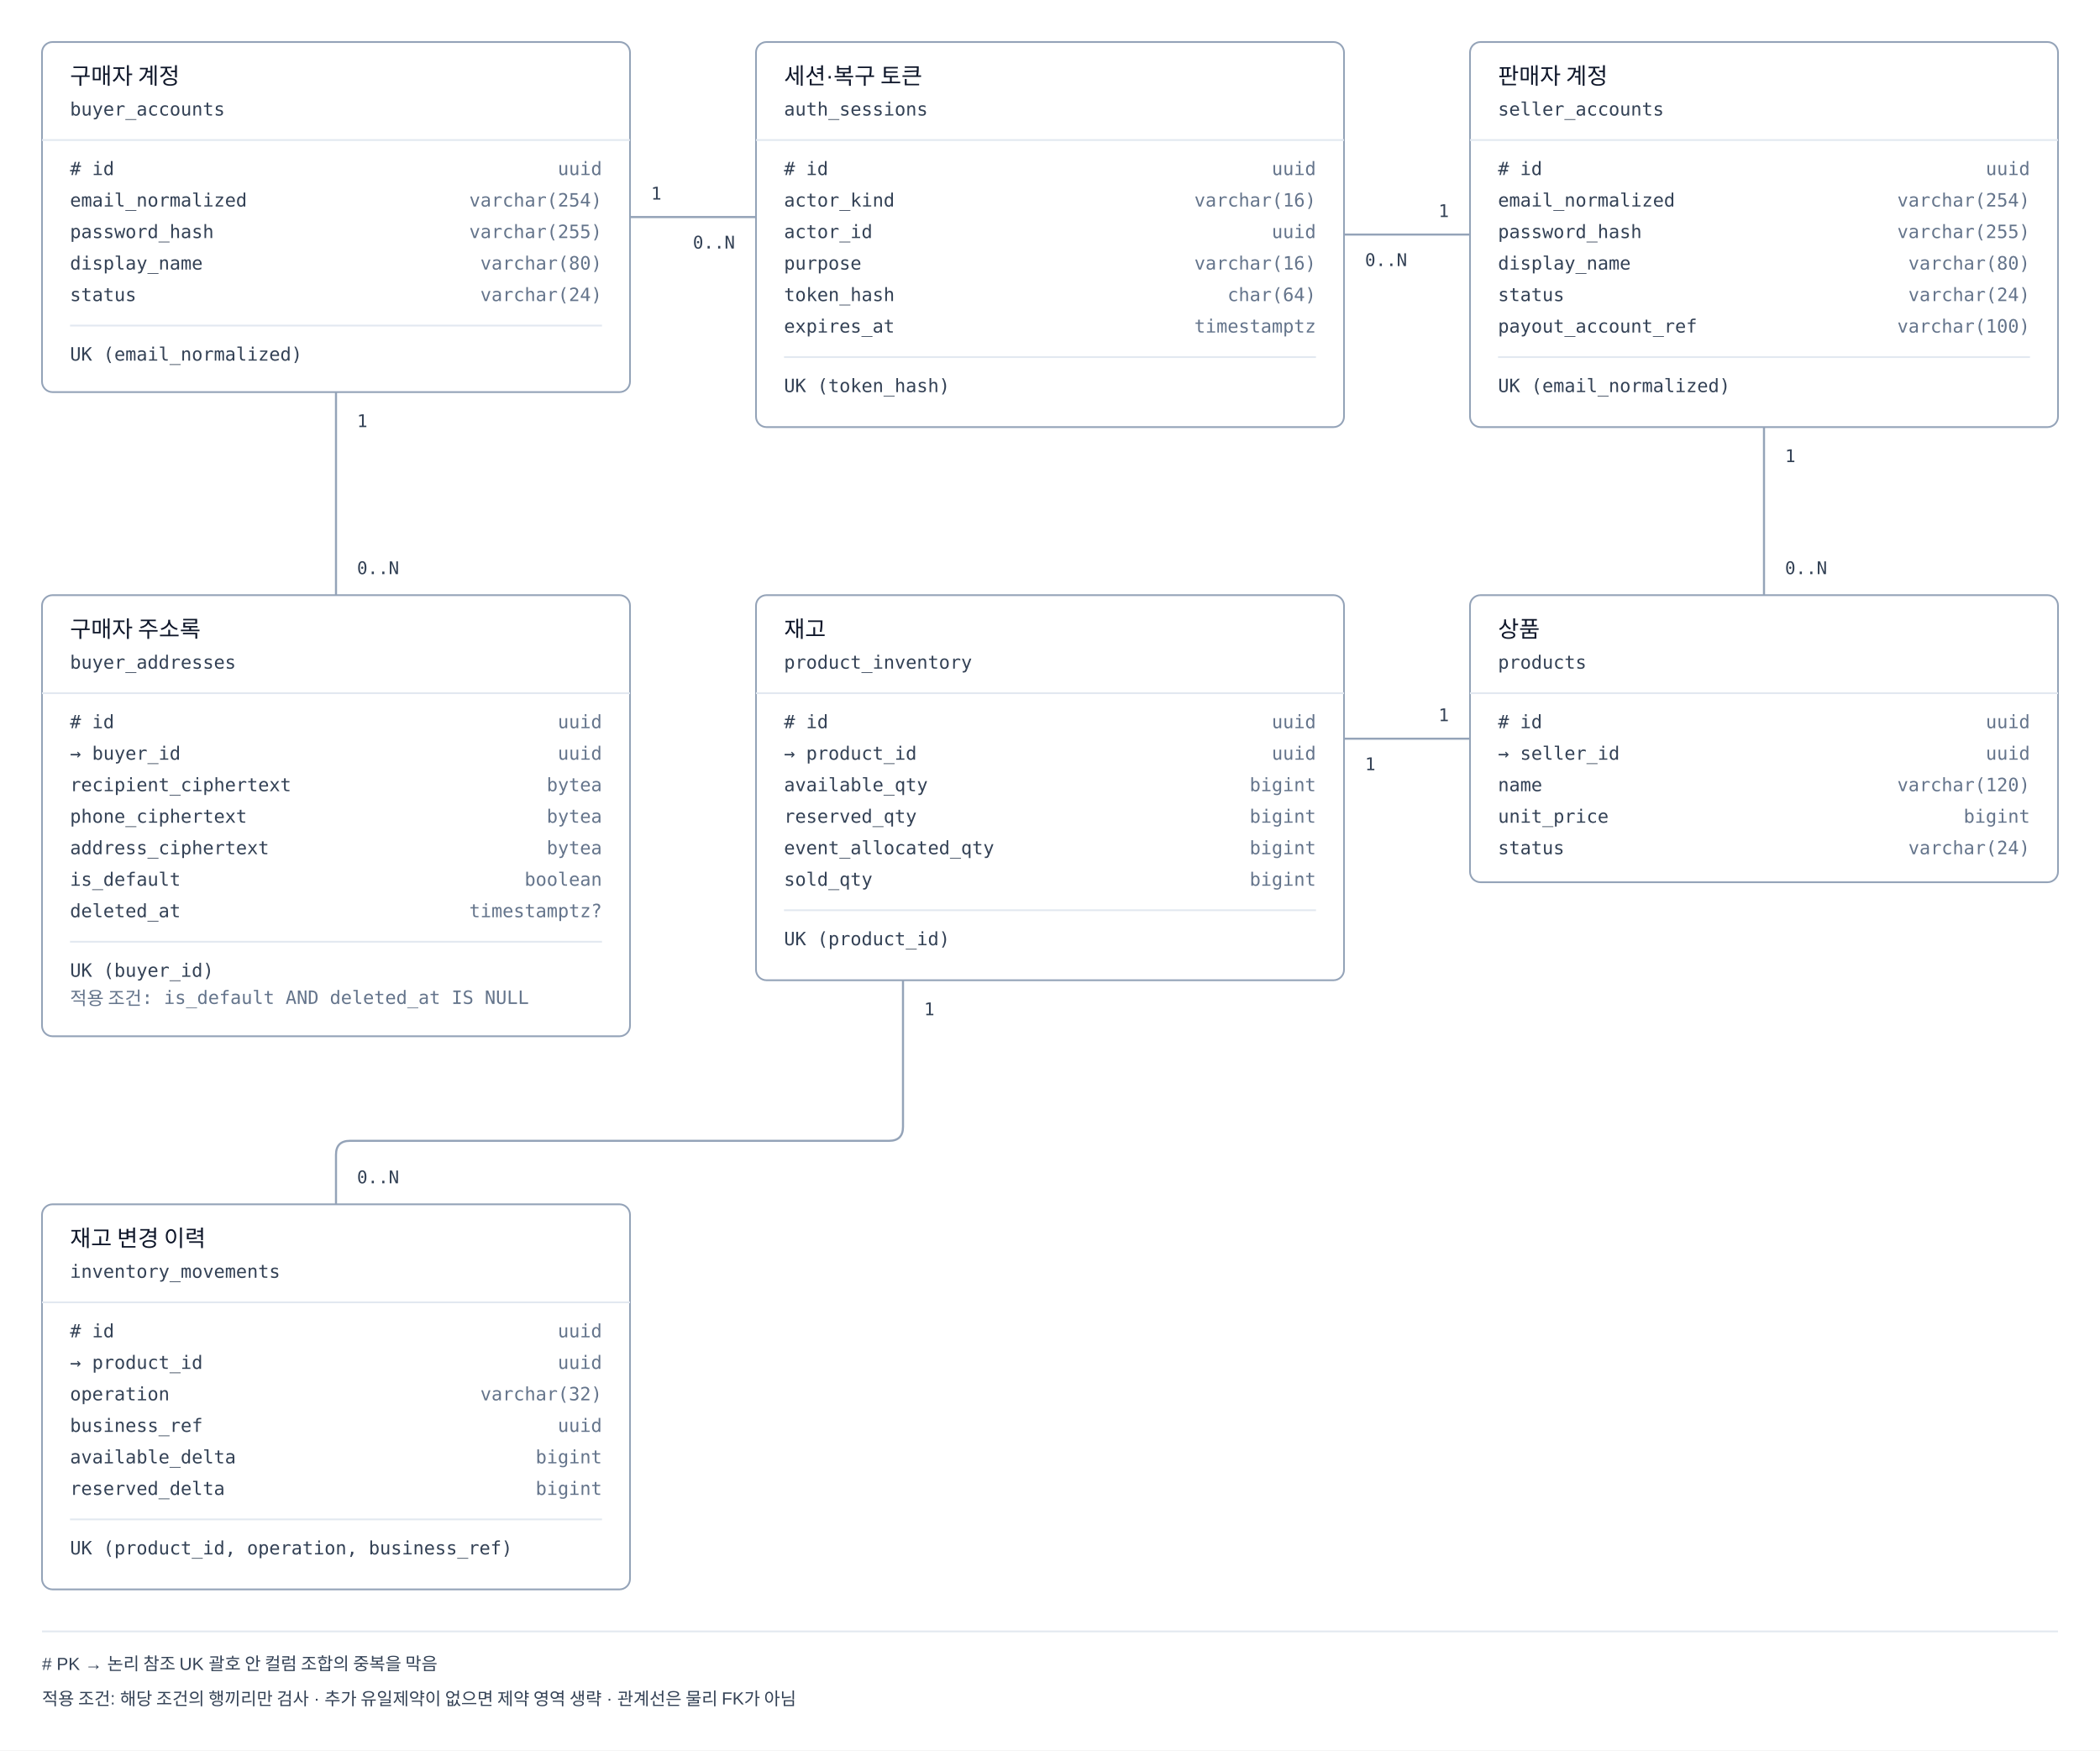
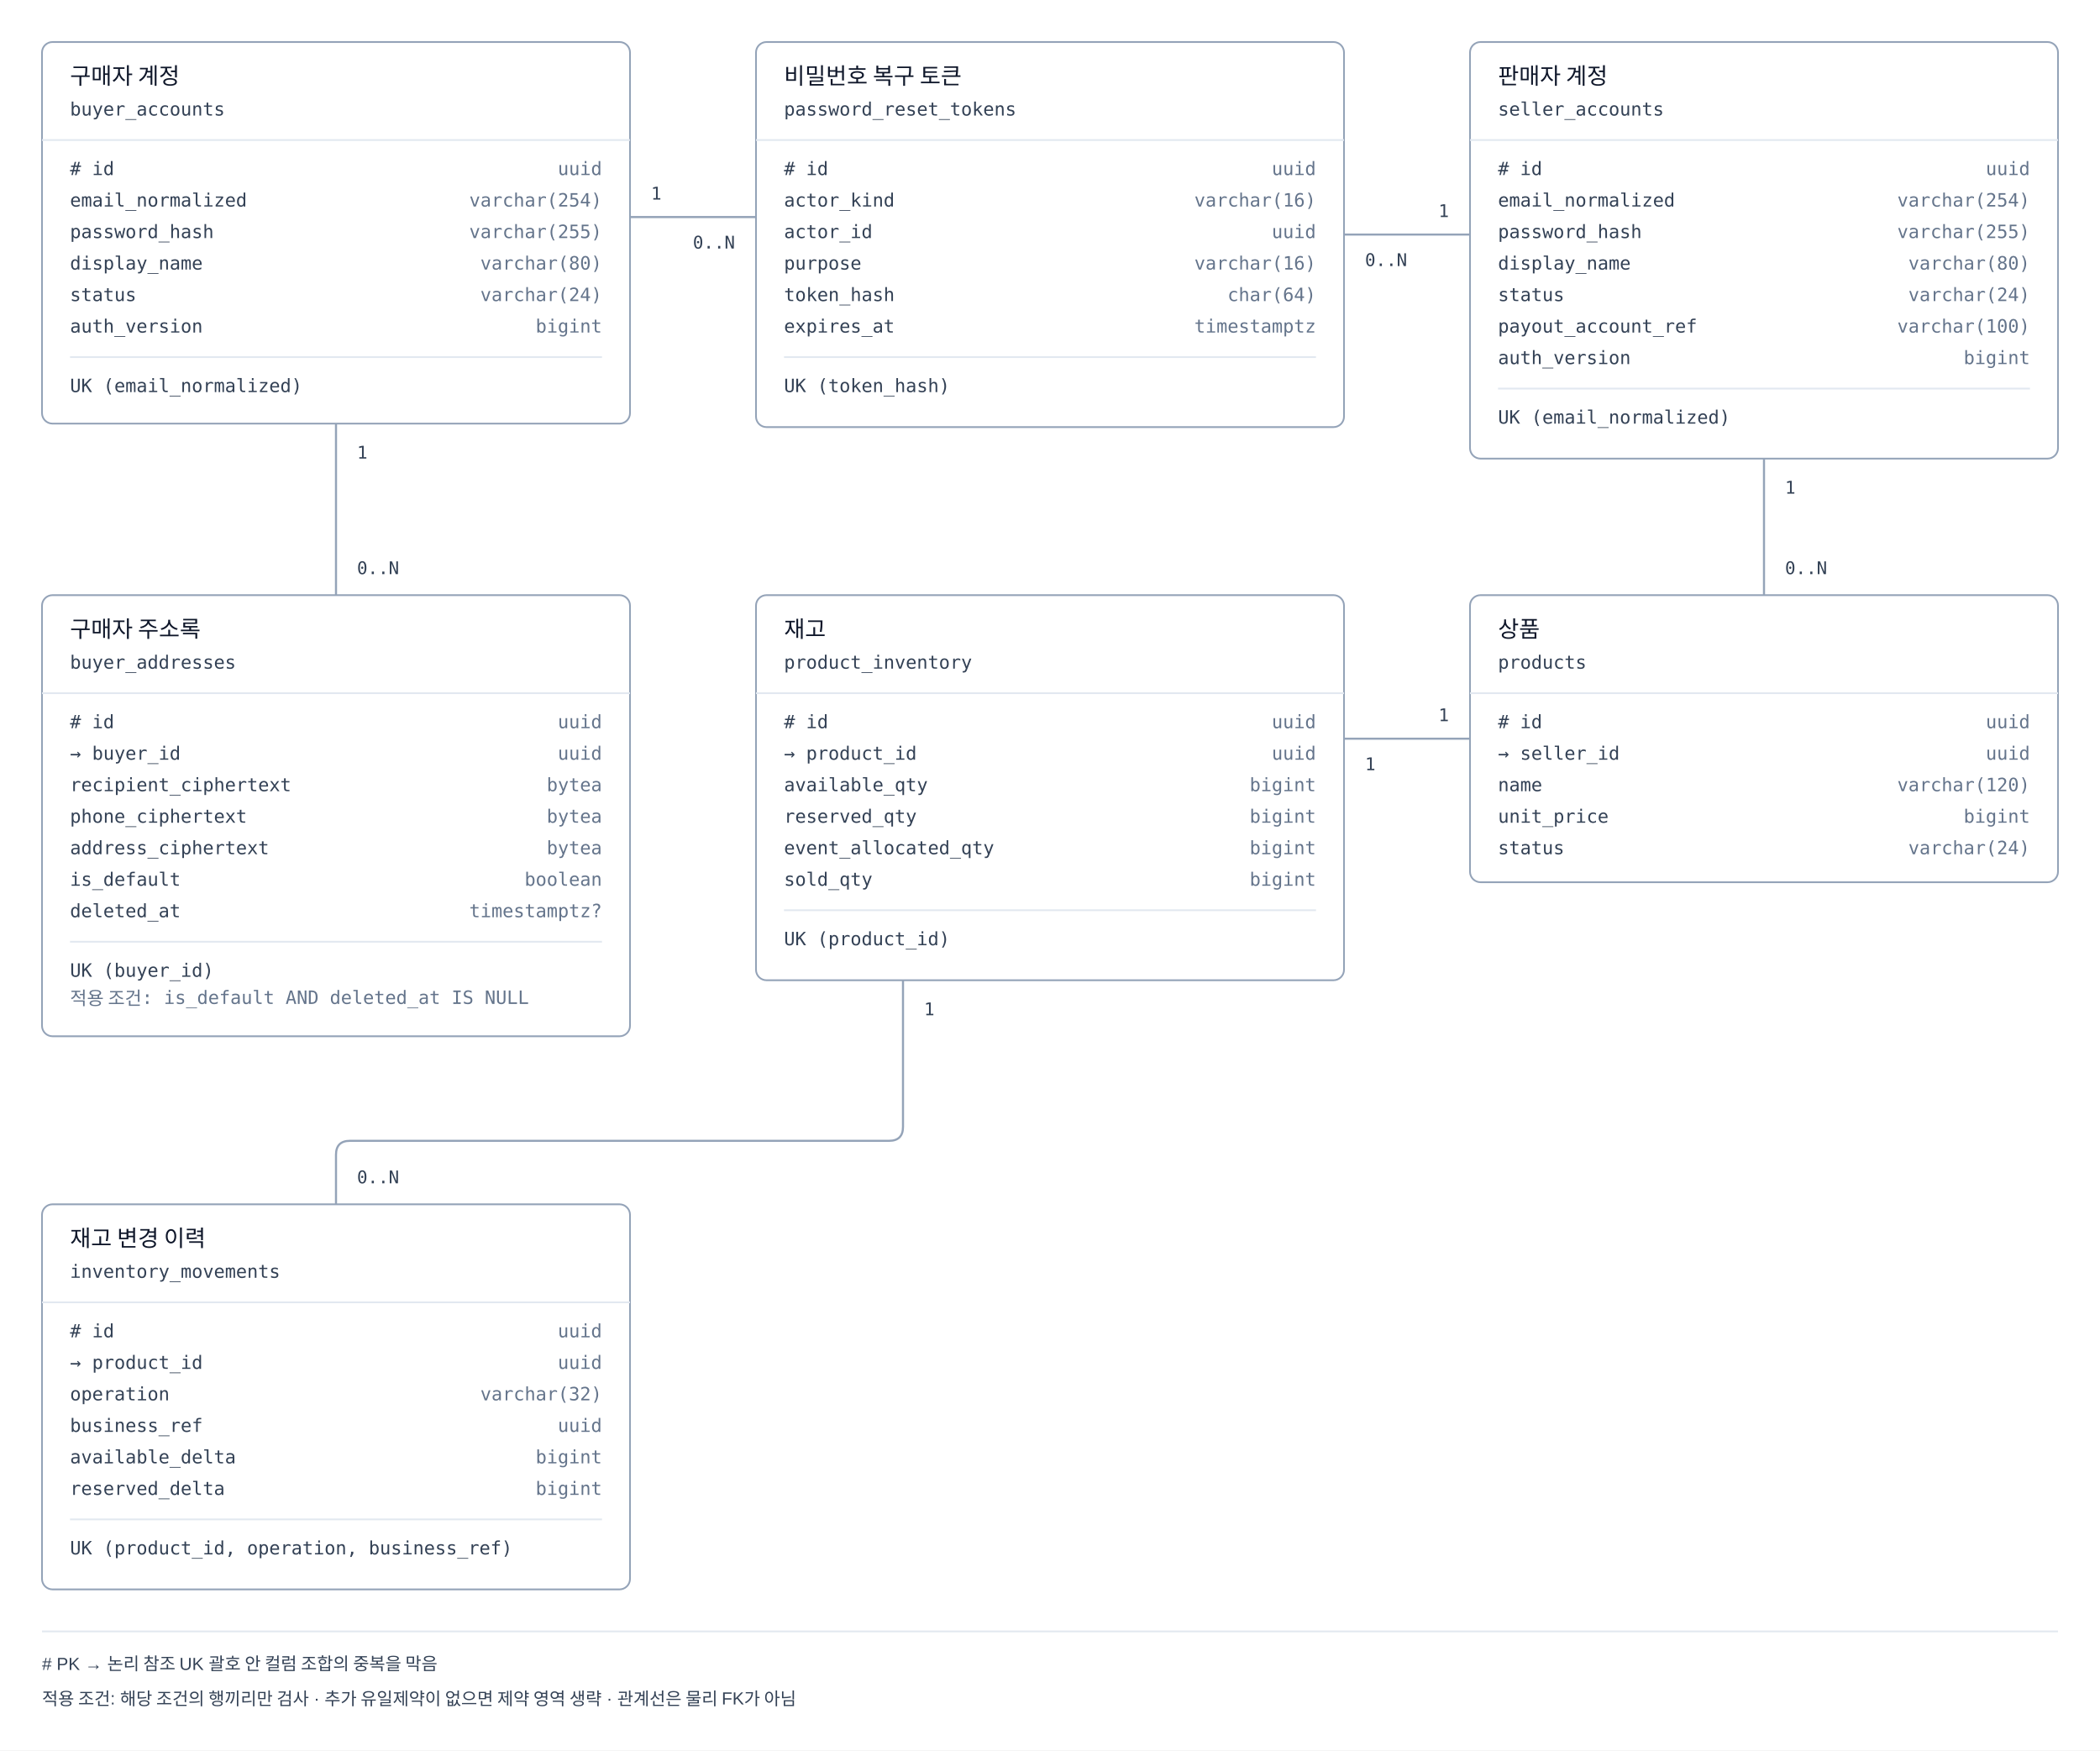
<svg xmlns="http://www.w3.org/2000/svg" width="1200" height="1000" viewBox="0 0 1200 1000" role="img" aria-labelledby="title desc">
  <rect width="1200" height="1000" fill="#ffffff" />
-   <path data-relation="buyer_accounts:auth_sessions" d="M360,124 L432,124" fill="none" stroke="#94a3b8" stroke-width="1.2" stroke-linecap="round" />
-   <path data-relation="seller_accounts:auth_sessions" d="M840,134 L768,134" fill="none" stroke="#94a3b8" stroke-width="1.2" stroke-linecap="round" />
-   <path data-relation="buyer_accounts:buyer_addresses" d="M192,224 L192,340" fill="none" stroke="#94a3b8" stroke-width="1.2" stroke-linecap="round" />
-   <path data-relation="seller_accounts:products" d="M1008,244 L1008,340" fill="none" stroke="#94a3b8" stroke-width="1.2" stroke-linecap="round" />
+   <path data-relation="buyer_accounts:password_reset_tokens" d="M360,124 L432,124" fill="none" stroke="#94a3b8" stroke-width="1.2" stroke-linecap="round" />
+   <path data-relation="seller_accounts:password_reset_tokens" d="M840,134 L768,134" fill="none" stroke="#94a3b8" stroke-width="1.2" stroke-linecap="round" />
+   <path data-relation="buyer_accounts:buyer_addresses" d="M192,242 L192,340" fill="none" stroke="#94a3b8" stroke-width="1.2" stroke-linecap="round" />
+   <path data-relation="seller_accounts:products" d="M1008,262 L1008,340" fill="none" stroke="#94a3b8" stroke-width="1.2" stroke-linecap="round" />
  <path data-relation="products:product_inventory" d="M840,422 L768,422" fill="none" stroke="#94a3b8" stroke-width="1.2" stroke-linecap="round" />
  <path data-relation="product_inventory:inventory_movements" d="M516,560 L516,643.733 Q516,651.733 508,651.733 L200,651.733 Q192,651.733 192,659.733 L192,688" fill="none" stroke="#94a3b8" stroke-width="1.2" stroke-linecap="round" />
-   <g data-entity="buyer_accounts" data-box="24,24,336,200">
-     <rect x="24.0" y="24" width="336.0" height="200" rx="6" fill="#ffffff" stroke="#94a3b8" stroke-width="1" />
+   <g data-entity="buyer_accounts" data-box="24,24,336,218">
+     <rect x="24.0" y="24" width="336.0" height="218" rx="6" fill="#ffffff" stroke="#94a3b8" stroke-width="1" />
    <text x="40.0" y="48" fill="#0f172a" font-family="Geist, Arial, Apple SD Gothic Neo, sans-serif" font-size="13" font-weight="500" data-role="entity-title">구매자 계정</text>
    <text x="40.0" y="66" fill="#334155" font-family="Geist Mono, SFMono-Regular, monospace" font-size="10.5" font-weight="400" data-role="table-name">buyer_accounts</text>
    <path d="M24,80h336" stroke="#e2e8f0" />
    <text x="40.0" y="100" fill="#334155" font-family="Geist Mono, SFMono-Regular, monospace" font-size="10.5" font-weight="400" data-role="field">
      <tspan x="40.0"># id</tspan>
      <tspan x="344.0" text-anchor="end" fill="#64748b"> uuid</tspan>
    </text>
    <text x="40.0" y="118" fill="#334155" font-family="Geist Mono, SFMono-Regular, monospace" font-size="10.5" font-weight="400" data-role="field">
      <tspan x="40.0">email_normalized</tspan>
      <tspan x="344.0" text-anchor="end" fill="#64748b"> varchar(254)</tspan>
    </text>
    <text x="40.0" y="136" fill="#334155" font-family="Geist Mono, SFMono-Regular, monospace" font-size="10.5" font-weight="400" data-role="field">
      <tspan x="40.0">password_hash</tspan>
      <tspan x="344.0" text-anchor="end" fill="#64748b"> varchar(255)</tspan>
    </text>
    <text x="40.0" y="154" fill="#334155" font-family="Geist Mono, SFMono-Regular, monospace" font-size="10.5" font-weight="400" data-role="field">
      <tspan x="40.0">display_name</tspan>
      <tspan x="344.0" text-anchor="end" fill="#64748b"> varchar(80)</tspan>
    </text>
    <text x="40.0" y="172" fill="#334155" font-family="Geist Mono, SFMono-Regular, monospace" font-size="10.5" font-weight="400" data-role="field">
      <tspan x="40.0">status</tspan>
      <tspan x="344.0" text-anchor="end" fill="#64748b"> varchar(24)</tspan>
    </text>
-     <path d="M40,186h304" stroke="#e2e8f0" />
+     <text x="40.0" y="190" fill="#334155" font-family="Geist Mono, SFMono-Regular, monospace" font-size="10.5" font-weight="400" data-role="field">
+       <tspan x="40.0">auth_version</tspan>
+       <tspan x="344.0" text-anchor="end" fill="#64748b"> bigint</tspan>
+     </text>
+     <path d="M40,204h304" stroke="#e2e8f0" />
    <g data-constraint="UK" data-columns="email_normalized" data-condition="">
-       <text x="40.0" y="206" fill="#334155" font-family="Geist Mono, SFMono-Regular, monospace" font-size="10.5" font-weight="500" data-role="unique-key">UK (email_normalized)</text>
-     </g>
-   </g>
-   <g data-entity="auth_sessions" data-box="432,24,336,220">
+       <text x="40.0" y="224" fill="#334155" font-family="Geist Mono, SFMono-Regular, monospace" font-size="10.5" font-weight="500" data-role="unique-key">UK (email_normalized)</text>
+     </g>
+   </g>
+   <g data-entity="password_reset_tokens" data-box="432,24,336,220">
    <rect x="432.0" y="24" width="336.0" height="220" rx="6" fill="#ffffff" stroke="#94a3b8" stroke-width="1" />
-     <text x="448.0" y="48" fill="#0f172a" font-family="Geist, Arial, Apple SD Gothic Neo, sans-serif" font-size="13" font-weight="500" data-role="entity-title">세션·복구 토큰</text>
-     <text x="448.0" y="66" fill="#334155" font-family="Geist Mono, SFMono-Regular, monospace" font-size="10.5" font-weight="400" data-role="table-name">auth_sessions</text>
+     <text x="448.0" y="48" fill="#0f172a" font-family="Geist, Arial, Apple SD Gothic Neo, sans-serif" font-size="13" font-weight="500" data-role="entity-title">비밀번호 복구 토큰</text>
+     <text x="448.0" y="66" fill="#334155" font-family="Geist Mono, SFMono-Regular, monospace" font-size="10.5" font-weight="400" data-role="table-name">password_reset_tokens</text>
    <path d="M432,80h336" stroke="#e2e8f0" />
    <text x="448.0" y="100" fill="#334155" font-family="Geist Mono, SFMono-Regular, monospace" font-size="10.5" font-weight="400" data-role="field">
      <tspan x="448.0"># id</tspan>
      <tspan x="752.0" text-anchor="end" fill="#64748b"> uuid</tspan>
    </text>
    <text x="448.0" y="118" fill="#334155" font-family="Geist Mono, SFMono-Regular, monospace" font-size="10.5" font-weight="400" data-role="field">
      <tspan x="448.0">actor_kind</tspan>
      <tspan x="752.0" text-anchor="end" fill="#64748b"> varchar(16)</tspan>
    </text>
    <text x="448.0" y="136" fill="#334155" font-family="Geist Mono, SFMono-Regular, monospace" font-size="10.5" font-weight="400" data-role="field">
      <tspan x="448.0">actor_id</tspan>
      <tspan x="752.0" text-anchor="end" fill="#64748b"> uuid</tspan>
    </text>
    <text x="448.0" y="154" fill="#334155" font-family="Geist Mono, SFMono-Regular, monospace" font-size="10.5" font-weight="400" data-role="field">
      <tspan x="448.0">purpose</tspan>
      <tspan x="752.0" text-anchor="end" fill="#64748b"> varchar(16)</tspan>
    </text>
    <text x="448.0" y="172" fill="#334155" font-family="Geist Mono, SFMono-Regular, monospace" font-size="10.5" font-weight="400" data-role="field">
      <tspan x="448.0">token_hash</tspan>
      <tspan x="752.0" text-anchor="end" fill="#64748b"> char(64)</tspan>
    </text>
    <text x="448.0" y="190" fill="#334155" font-family="Geist Mono, SFMono-Regular, monospace" font-size="10.5" font-weight="400" data-role="field">
      <tspan x="448.0">expires_at</tspan>
      <tspan x="752.0" text-anchor="end" fill="#64748b"> timestamptz</tspan>
    </text>
    <path d="M448,204h304" stroke="#e2e8f0" />
    <g data-constraint="UK" data-columns="token_hash" data-condition="">
      <text x="448.0" y="224" fill="#334155" font-family="Geist Mono, SFMono-Regular, monospace" font-size="10.5" font-weight="500" data-role="unique-key">UK (token_hash)</text>
    </g>
  </g>
-   <g data-entity="seller_accounts" data-box="840,24,336,220">
-     <rect x="840.0" y="24" width="336.0" height="220" rx="6" fill="#ffffff" stroke="#94a3b8" stroke-width="1" />
+   <g data-entity="seller_accounts" data-box="840,24,336,238">
+     <rect x="840.0" y="24" width="336.0" height="238" rx="6" fill="#ffffff" stroke="#94a3b8" stroke-width="1" />
    <text x="856.0" y="48" fill="#0f172a" font-family="Geist, Arial, Apple SD Gothic Neo, sans-serif" font-size="13" font-weight="500" data-role="entity-title">판매자 계정</text>
    <text x="856.0" y="66" fill="#334155" font-family="Geist Mono, SFMono-Regular, monospace" font-size="10.5" font-weight="400" data-role="table-name">seller_accounts</text>
    <path d="M840,80h336" stroke="#e2e8f0" />
    <text x="856.0" y="100" fill="#334155" font-family="Geist Mono, SFMono-Regular, monospace" font-size="10.5" font-weight="400" data-role="field">
      <tspan x="856.0"># id</tspan>
      <tspan x="1160.0" text-anchor="end" fill="#64748b"> uuid</tspan>
    </text>
    <text x="856.0" y="118" fill="#334155" font-family="Geist Mono, SFMono-Regular, monospace" font-size="10.5" font-weight="400" data-role="field">
      <tspan x="856.0">email_normalized</tspan>
      <tspan x="1160.0" text-anchor="end" fill="#64748b"> varchar(254)</tspan>
    </text>
    <text x="856.0" y="136" fill="#334155" font-family="Geist Mono, SFMono-Regular, monospace" font-size="10.5" font-weight="400" data-role="field">
      <tspan x="856.0">password_hash</tspan>
      <tspan x="1160.0" text-anchor="end" fill="#64748b"> varchar(255)</tspan>
    </text>
    <text x="856.0" y="154" fill="#334155" font-family="Geist Mono, SFMono-Regular, monospace" font-size="10.5" font-weight="400" data-role="field">
      <tspan x="856.0">display_name</tspan>
      <tspan x="1160.0" text-anchor="end" fill="#64748b"> varchar(80)</tspan>
    </text>
    <text x="856.0" y="172" fill="#334155" font-family="Geist Mono, SFMono-Regular, monospace" font-size="10.5" font-weight="400" data-role="field">
      <tspan x="856.0">status</tspan>
      <tspan x="1160.0" text-anchor="end" fill="#64748b"> varchar(24)</tspan>
    </text>
    <text x="856.0" y="190" fill="#334155" font-family="Geist Mono, SFMono-Regular, monospace" font-size="10.5" font-weight="400" data-role="field">
      <tspan x="856.0">payout_account_ref</tspan>
      <tspan x="1160.0" text-anchor="end" fill="#64748b"> varchar(100)</tspan>
    </text>
-     <path d="M856,204h304" stroke="#e2e8f0" />
+     <text x="856.0" y="208" fill="#334155" font-family="Geist Mono, SFMono-Regular, monospace" font-size="10.5" font-weight="400" data-role="field">
+       <tspan x="856.0">auth_version</tspan>
+       <tspan x="1160.0" text-anchor="end" fill="#64748b"> bigint</tspan>
+     </text>
+     <path d="M856,222h304" stroke="#e2e8f0" />
    <g data-constraint="UK" data-columns="email_normalized" data-condition="">
-       <text x="856.0" y="224" fill="#334155" font-family="Geist Mono, SFMono-Regular, monospace" font-size="10.5" font-weight="500" data-role="unique-key">UK (email_normalized)</text>
+       <text x="856.0" y="242" fill="#334155" font-family="Geist Mono, SFMono-Regular, monospace" font-size="10.5" font-weight="500" data-role="unique-key">UK (email_normalized)</text>
    </g>
  </g>
  <g data-entity="buyer_addresses" data-box="24,340,336,252">
    <rect x="24.0" y="340" width="336.0" height="252" rx="6" fill="#ffffff" stroke="#94a3b8" stroke-width="1" />
    <text x="40.0" y="364" fill="#0f172a" font-family="Geist, Arial, Apple SD Gothic Neo, sans-serif" font-size="13" font-weight="500" data-role="entity-title">구매자 주소록</text>
    <text x="40.0" y="382" fill="#334155" font-family="Geist Mono, SFMono-Regular, monospace" font-size="10.5" font-weight="400" data-role="table-name">buyer_addresses</text>
    <path d="M24,396h336" stroke="#e2e8f0" />
    <text x="40.0" y="416" fill="#334155" font-family="Geist Mono, SFMono-Regular, monospace" font-size="10.5" font-weight="400" data-role="field">
      <tspan x="40.0"># id</tspan>
      <tspan x="344.0" text-anchor="end" fill="#64748b"> uuid</tspan>
    </text>
    <text x="40.0" y="434" fill="#334155" font-family="Geist Mono, SFMono-Regular, monospace" font-size="10.5" font-weight="400" data-role="field">
      <tspan x="40.0">→ buyer_id</tspan>
      <tspan x="344.0" text-anchor="end" fill="#64748b"> uuid</tspan>
    </text>
    <text x="40.0" y="452" fill="#334155" font-family="Geist Mono, SFMono-Regular, monospace" font-size="10.5" font-weight="400" data-role="field">
      <tspan x="40.0">recipient_ciphertext</tspan>
      <tspan x="344.0" text-anchor="end" fill="#64748b"> bytea</tspan>
    </text>
    <text x="40.0" y="470" fill="#334155" font-family="Geist Mono, SFMono-Regular, monospace" font-size="10.5" font-weight="400" data-role="field">
      <tspan x="40.0">phone_ciphertext</tspan>
      <tspan x="344.0" text-anchor="end" fill="#64748b"> bytea</tspan>
    </text>
    <text x="40.0" y="488" fill="#334155" font-family="Geist Mono, SFMono-Regular, monospace" font-size="10.5" font-weight="400" data-role="field">
      <tspan x="40.0">address_ciphertext</tspan>
      <tspan x="344.0" text-anchor="end" fill="#64748b"> bytea</tspan>
    </text>
    <text x="40.0" y="506" fill="#334155" font-family="Geist Mono, SFMono-Regular, monospace" font-size="10.5" font-weight="400" data-role="field">
      <tspan x="40.0">is_default</tspan>
      <tspan x="344.0" text-anchor="end" fill="#64748b"> boolean</tspan>
    </text>
    <text x="40.0" y="524" fill="#334155" font-family="Geist Mono, SFMono-Regular, monospace" font-size="10.5" font-weight="400" data-role="field">
      <tspan x="40.0">deleted_at</tspan>
      <tspan x="344.0" text-anchor="end" fill="#64748b"> timestamptz?</tspan>
    </text>
    <path d="M40,538h304" stroke="#e2e8f0" />
    <g data-constraint="PUK" data-columns="buyer_id" data-condition="is_default AND deleted_at IS NULL">
      <text x="40.0" y="558" fill="#334155" font-family="Geist Mono, SFMono-Regular, monospace" font-size="10.5" font-weight="500" data-role="unique-key">UK (buyer_id)</text>
      <text x="40.0" y="574" fill="#64748b" font-family="Geist Mono, SFMono-Regular, monospace" font-size="10.5" font-weight="400" data-role="unique-condition">적용 조건: is_default AND deleted_at IS NULL</text>
    </g>
  </g>
  <g data-entity="product_inventory" data-box="432,340,336,220">
    <rect x="432.0" y="340" width="336.0" height="220" rx="6" fill="#ffffff" stroke="#94a3b8" stroke-width="1" />
    <text x="448.0" y="364" fill="#0f172a" font-family="Geist, Arial, Apple SD Gothic Neo, sans-serif" font-size="13" font-weight="500" data-role="entity-title">재고</text>
    <text x="448.0" y="382" fill="#334155" font-family="Geist Mono, SFMono-Regular, monospace" font-size="10.5" font-weight="400" data-role="table-name">product_inventory</text>
    <path d="M432,396h336" stroke="#e2e8f0" />
    <text x="448.0" y="416" fill="#334155" font-family="Geist Mono, SFMono-Regular, monospace" font-size="10.5" font-weight="400" data-role="field">
      <tspan x="448.0"># id</tspan>
      <tspan x="752.0" text-anchor="end" fill="#64748b"> uuid</tspan>
    </text>
    <text x="448.0" y="434" fill="#334155" font-family="Geist Mono, SFMono-Regular, monospace" font-size="10.5" font-weight="400" data-role="field">
      <tspan x="448.0">→ product_id</tspan>
      <tspan x="752.0" text-anchor="end" fill="#64748b"> uuid</tspan>
    </text>
    <text x="448.0" y="452" fill="#334155" font-family="Geist Mono, SFMono-Regular, monospace" font-size="10.5" font-weight="400" data-role="field">
      <tspan x="448.0">available_qty</tspan>
      <tspan x="752.0" text-anchor="end" fill="#64748b"> bigint</tspan>
    </text>
    <text x="448.0" y="470" fill="#334155" font-family="Geist Mono, SFMono-Regular, monospace" font-size="10.5" font-weight="400" data-role="field">
      <tspan x="448.0">reserved_qty</tspan>
      <tspan x="752.0" text-anchor="end" fill="#64748b"> bigint</tspan>
    </text>
    <text x="448.0" y="488" fill="#334155" font-family="Geist Mono, SFMono-Regular, monospace" font-size="10.5" font-weight="400" data-role="field">
      <tspan x="448.0">event_allocated_qty</tspan>
      <tspan x="752.0" text-anchor="end" fill="#64748b"> bigint</tspan>
    </text>
    <text x="448.0" y="506" fill="#334155" font-family="Geist Mono, SFMono-Regular, monospace" font-size="10.5" font-weight="400" data-role="field">
      <tspan x="448.0">sold_qty</tspan>
      <tspan x="752.0" text-anchor="end" fill="#64748b"> bigint</tspan>
    </text>
    <path d="M448,520h304" stroke="#e2e8f0" />
    <g data-constraint="UK" data-columns="product_id" data-condition="">
      <text x="448.0" y="540" fill="#334155" font-family="Geist Mono, SFMono-Regular, monospace" font-size="10.5" font-weight="500" data-role="unique-key">UK (product_id)</text>
    </g>
  </g>
  <g data-entity="products" data-box="840,340,336,164">
    <rect x="840.0" y="340" width="336.0" height="164" rx="6" fill="#ffffff" stroke="#94a3b8" stroke-width="1" />
    <text x="856.0" y="364" fill="#0f172a" font-family="Geist, Arial, Apple SD Gothic Neo, sans-serif" font-size="13" font-weight="500" data-role="entity-title">상품</text>
    <text x="856.0" y="382" fill="#334155" font-family="Geist Mono, SFMono-Regular, monospace" font-size="10.5" font-weight="400" data-role="table-name">products</text>
    <path d="M840,396h336" stroke="#e2e8f0" />
    <text x="856.0" y="416" fill="#334155" font-family="Geist Mono, SFMono-Regular, monospace" font-size="10.5" font-weight="400" data-role="field">
      <tspan x="856.0"># id</tspan>
      <tspan x="1160.0" text-anchor="end" fill="#64748b"> uuid</tspan>
    </text>
    <text x="856.0" y="434" fill="#334155" font-family="Geist Mono, SFMono-Regular, monospace" font-size="10.5" font-weight="400" data-role="field">
      <tspan x="856.0">→ seller_id</tspan>
      <tspan x="1160.0" text-anchor="end" fill="#64748b"> uuid</tspan>
    </text>
    <text x="856.0" y="452" fill="#334155" font-family="Geist Mono, SFMono-Regular, monospace" font-size="10.5" font-weight="400" data-role="field">
      <tspan x="856.0">name</tspan>
      <tspan x="1160.0" text-anchor="end" fill="#64748b"> varchar(120)</tspan>
    </text>
    <text x="856.0" y="470" fill="#334155" font-family="Geist Mono, SFMono-Regular, monospace" font-size="10.5" font-weight="400" data-role="field">
      <tspan x="856.0">unit_price</tspan>
      <tspan x="1160.0" text-anchor="end" fill="#64748b"> bigint</tspan>
    </text>
    <text x="856.0" y="488" fill="#334155" font-family="Geist Mono, SFMono-Regular, monospace" font-size="10.5" font-weight="400" data-role="field">
      <tspan x="856.0">status</tspan>
      <tspan x="1160.0" text-anchor="end" fill="#64748b"> varchar(24)</tspan>
    </text>
  </g>
  <g data-entity="inventory_movements" data-box="24,688,336,220">
    <rect x="24.0" y="688" width="336.0" height="220" rx="6" fill="#ffffff" stroke="#94a3b8" stroke-width="1" />
    <text x="40.0" y="712" fill="#0f172a" font-family="Geist, Arial, Apple SD Gothic Neo, sans-serif" font-size="13" font-weight="500" data-role="entity-title">재고 변경 이력</text>
    <text x="40.0" y="730" fill="#334155" font-family="Geist Mono, SFMono-Regular, monospace" font-size="10.5" font-weight="400" data-role="table-name">inventory_movements</text>
    <path d="M24,744h336" stroke="#e2e8f0" />
    <text x="40.0" y="764" fill="#334155" font-family="Geist Mono, SFMono-Regular, monospace" font-size="10.5" font-weight="400" data-role="field">
      <tspan x="40.0"># id</tspan>
      <tspan x="344.0" text-anchor="end" fill="#64748b"> uuid</tspan>
    </text>
    <text x="40.0" y="782" fill="#334155" font-family="Geist Mono, SFMono-Regular, monospace" font-size="10.5" font-weight="400" data-role="field">
      <tspan x="40.0">→ product_id</tspan>
      <tspan x="344.0" text-anchor="end" fill="#64748b"> uuid</tspan>
    </text>
    <text x="40.0" y="800" fill="#334155" font-family="Geist Mono, SFMono-Regular, monospace" font-size="10.5" font-weight="400" data-role="field">
      <tspan x="40.0">operation</tspan>
      <tspan x="344.0" text-anchor="end" fill="#64748b"> varchar(32)</tspan>
    </text>
    <text x="40.0" y="818" fill="#334155" font-family="Geist Mono, SFMono-Regular, monospace" font-size="10.5" font-weight="400" data-role="field">
      <tspan x="40.0">business_ref</tspan>
      <tspan x="344.0" text-anchor="end" fill="#64748b"> uuid</tspan>
    </text>
    <text x="40.0" y="836" fill="#334155" font-family="Geist Mono, SFMono-Regular, monospace" font-size="10.5" font-weight="400" data-role="field">
      <tspan x="40.0">available_delta</tspan>
      <tspan x="344.0" text-anchor="end" fill="#64748b"> bigint</tspan>
    </text>
    <text x="40.0" y="854" fill="#334155" font-family="Geist Mono, SFMono-Regular, monospace" font-size="10.5" font-weight="400" data-role="field">
      <tspan x="40.0">reserved_delta</tspan>
      <tspan x="344.0" text-anchor="end" fill="#64748b"> bigint</tspan>
    </text>
    <path d="M40,868h304" stroke="#e2e8f0" />
    <g data-constraint="UK" data-columns="product_id,operation,business_ref" data-condition="">
      <text x="40.0" y="888" fill="#334155" font-family="Geist Mono, SFMono-Regular, monospace" font-size="10.5" font-weight="500" data-role="unique-key">UK (product_id, operation, business_ref)</text>
    </g>
  </g>
-   <text x="372.0" y="114.0" fill="#334155" font-family="Geist Mono, SFMono-Regular, monospace" font-size="10" font-weight="400" data-role="cardinality" text-anchor="start" data-label-for="buyer_accounts:auth_sessions" data-endpoint="source">1</text>
-   <text x="420.0" y="142.0" fill="#334155" font-family="Geist Mono, SFMono-Regular, monospace" font-size="10" font-weight="400" data-role="cardinality" text-anchor="end" data-label-for="buyer_accounts:auth_sessions" data-endpoint="target">0..N</text>
-   <text x="828.0" y="124.0" fill="#334155" font-family="Geist Mono, SFMono-Regular, monospace" font-size="10" font-weight="400" data-role="cardinality" text-anchor="end" data-label-for="seller_accounts:auth_sessions" data-endpoint="source">1</text>
-   <text x="780.0" y="152.0" fill="#334155" font-family="Geist Mono, SFMono-Regular, monospace" font-size="10" font-weight="400" data-role="cardinality" text-anchor="start" data-label-for="seller_accounts:auth_sessions" data-endpoint="target">0..N</text>
-   <text x="204.0" y="244" fill="#334155" font-family="Geist Mono, SFMono-Regular, monospace" font-size="10" font-weight="400" data-role="cardinality" text-anchor="start" data-label-for="buyer_accounts:buyer_addresses" data-endpoint="source">1</text>
+   <text x="372.0" y="114.0" fill="#334155" font-family="Geist Mono, SFMono-Regular, monospace" font-size="10" font-weight="400" data-role="cardinality" text-anchor="start" data-label-for="buyer_accounts:password_reset_tokens" data-endpoint="source">1</text>
+   <text x="420.0" y="142.0" fill="#334155" font-family="Geist Mono, SFMono-Regular, monospace" font-size="10" font-weight="400" data-role="cardinality" text-anchor="end" data-label-for="buyer_accounts:password_reset_tokens" data-endpoint="target">0..N</text>
+   <text x="828.0" y="124.0" fill="#334155" font-family="Geist Mono, SFMono-Regular, monospace" font-size="10" font-weight="400" data-role="cardinality" text-anchor="end" data-label-for="seller_accounts:password_reset_tokens" data-endpoint="source">1</text>
+   <text x="780.0" y="152.0" fill="#334155" font-family="Geist Mono, SFMono-Regular, monospace" font-size="10" font-weight="400" data-role="cardinality" text-anchor="start" data-label-for="seller_accounts:password_reset_tokens" data-endpoint="target">0..N</text>
+   <text x="204.0" y="262" fill="#334155" font-family="Geist Mono, SFMono-Regular, monospace" font-size="10" font-weight="400" data-role="cardinality" text-anchor="start" data-label-for="buyer_accounts:buyer_addresses" data-endpoint="source">1</text>
  <text x="204.0" y="328" fill="#334155" font-family="Geist Mono, SFMono-Regular, monospace" font-size="10" font-weight="400" data-role="cardinality" text-anchor="start" data-label-for="buyer_accounts:buyer_addresses" data-endpoint="target">0..N</text>
-   <text x="1020.0" y="264" fill="#334155" font-family="Geist Mono, SFMono-Regular, monospace" font-size="10" font-weight="400" data-role="cardinality" text-anchor="start" data-label-for="seller_accounts:products" data-endpoint="source">1</text>
+   <text x="1020.0" y="282" fill="#334155" font-family="Geist Mono, SFMono-Regular, monospace" font-size="10" font-weight="400" data-role="cardinality" text-anchor="start" data-label-for="seller_accounts:products" data-endpoint="source">1</text>
  <text x="1020.0" y="328" fill="#334155" font-family="Geist Mono, SFMono-Regular, monospace" font-size="10" font-weight="400" data-role="cardinality" text-anchor="start" data-label-for="seller_accounts:products" data-endpoint="target">0..N</text>
  <text x="828.0" y="412.0" fill="#334155" font-family="Geist Mono, SFMono-Regular, monospace" font-size="10" font-weight="400" data-role="cardinality" text-anchor="end" data-label-for="products:product_inventory" data-endpoint="source">1</text>
  <text x="780.0" y="440.0" fill="#334155" font-family="Geist Mono, SFMono-Regular, monospace" font-size="10" font-weight="400" data-role="cardinality" text-anchor="start" data-label-for="products:product_inventory" data-endpoint="target">1</text>
  <text x="528.0" y="580" fill="#334155" font-family="Geist Mono, SFMono-Regular, monospace" font-size="10" font-weight="400" data-role="cardinality" text-anchor="start" data-label-for="product_inventory:inventory_movements" data-endpoint="source">1</text>
  <text x="204.0" y="676" fill="#334155" font-family="Geist Mono, SFMono-Regular, monospace" font-size="10" font-weight="400" data-role="cardinality" text-anchor="start" data-label-for="product_inventory:inventory_movements" data-endpoint="target">0..N</text>
  <path d="M24,932H1176" stroke="#e2e8f0" />
  <text x="24" y="954" fill="#334155" font-family="Geist, Arial, Apple SD Gothic Neo, sans-serif" font-size="10" font-weight="400" data-role="legend"># PK    → 논리 참조    UK 괄호 안 컬럼 조합의 중복을 막음</text>
  <text x="24" y="974" fill="#334155" font-family="Geist, Arial, Apple SD Gothic Neo, sans-serif" font-size="10" font-weight="400" data-role="legend">적용 조건: 해당 조건의 행끼리만 검사 · 추가 유일제약이 없으면 제약 영역 생략 · 관계선은 물리 FK가 아님</text>
</svg>
